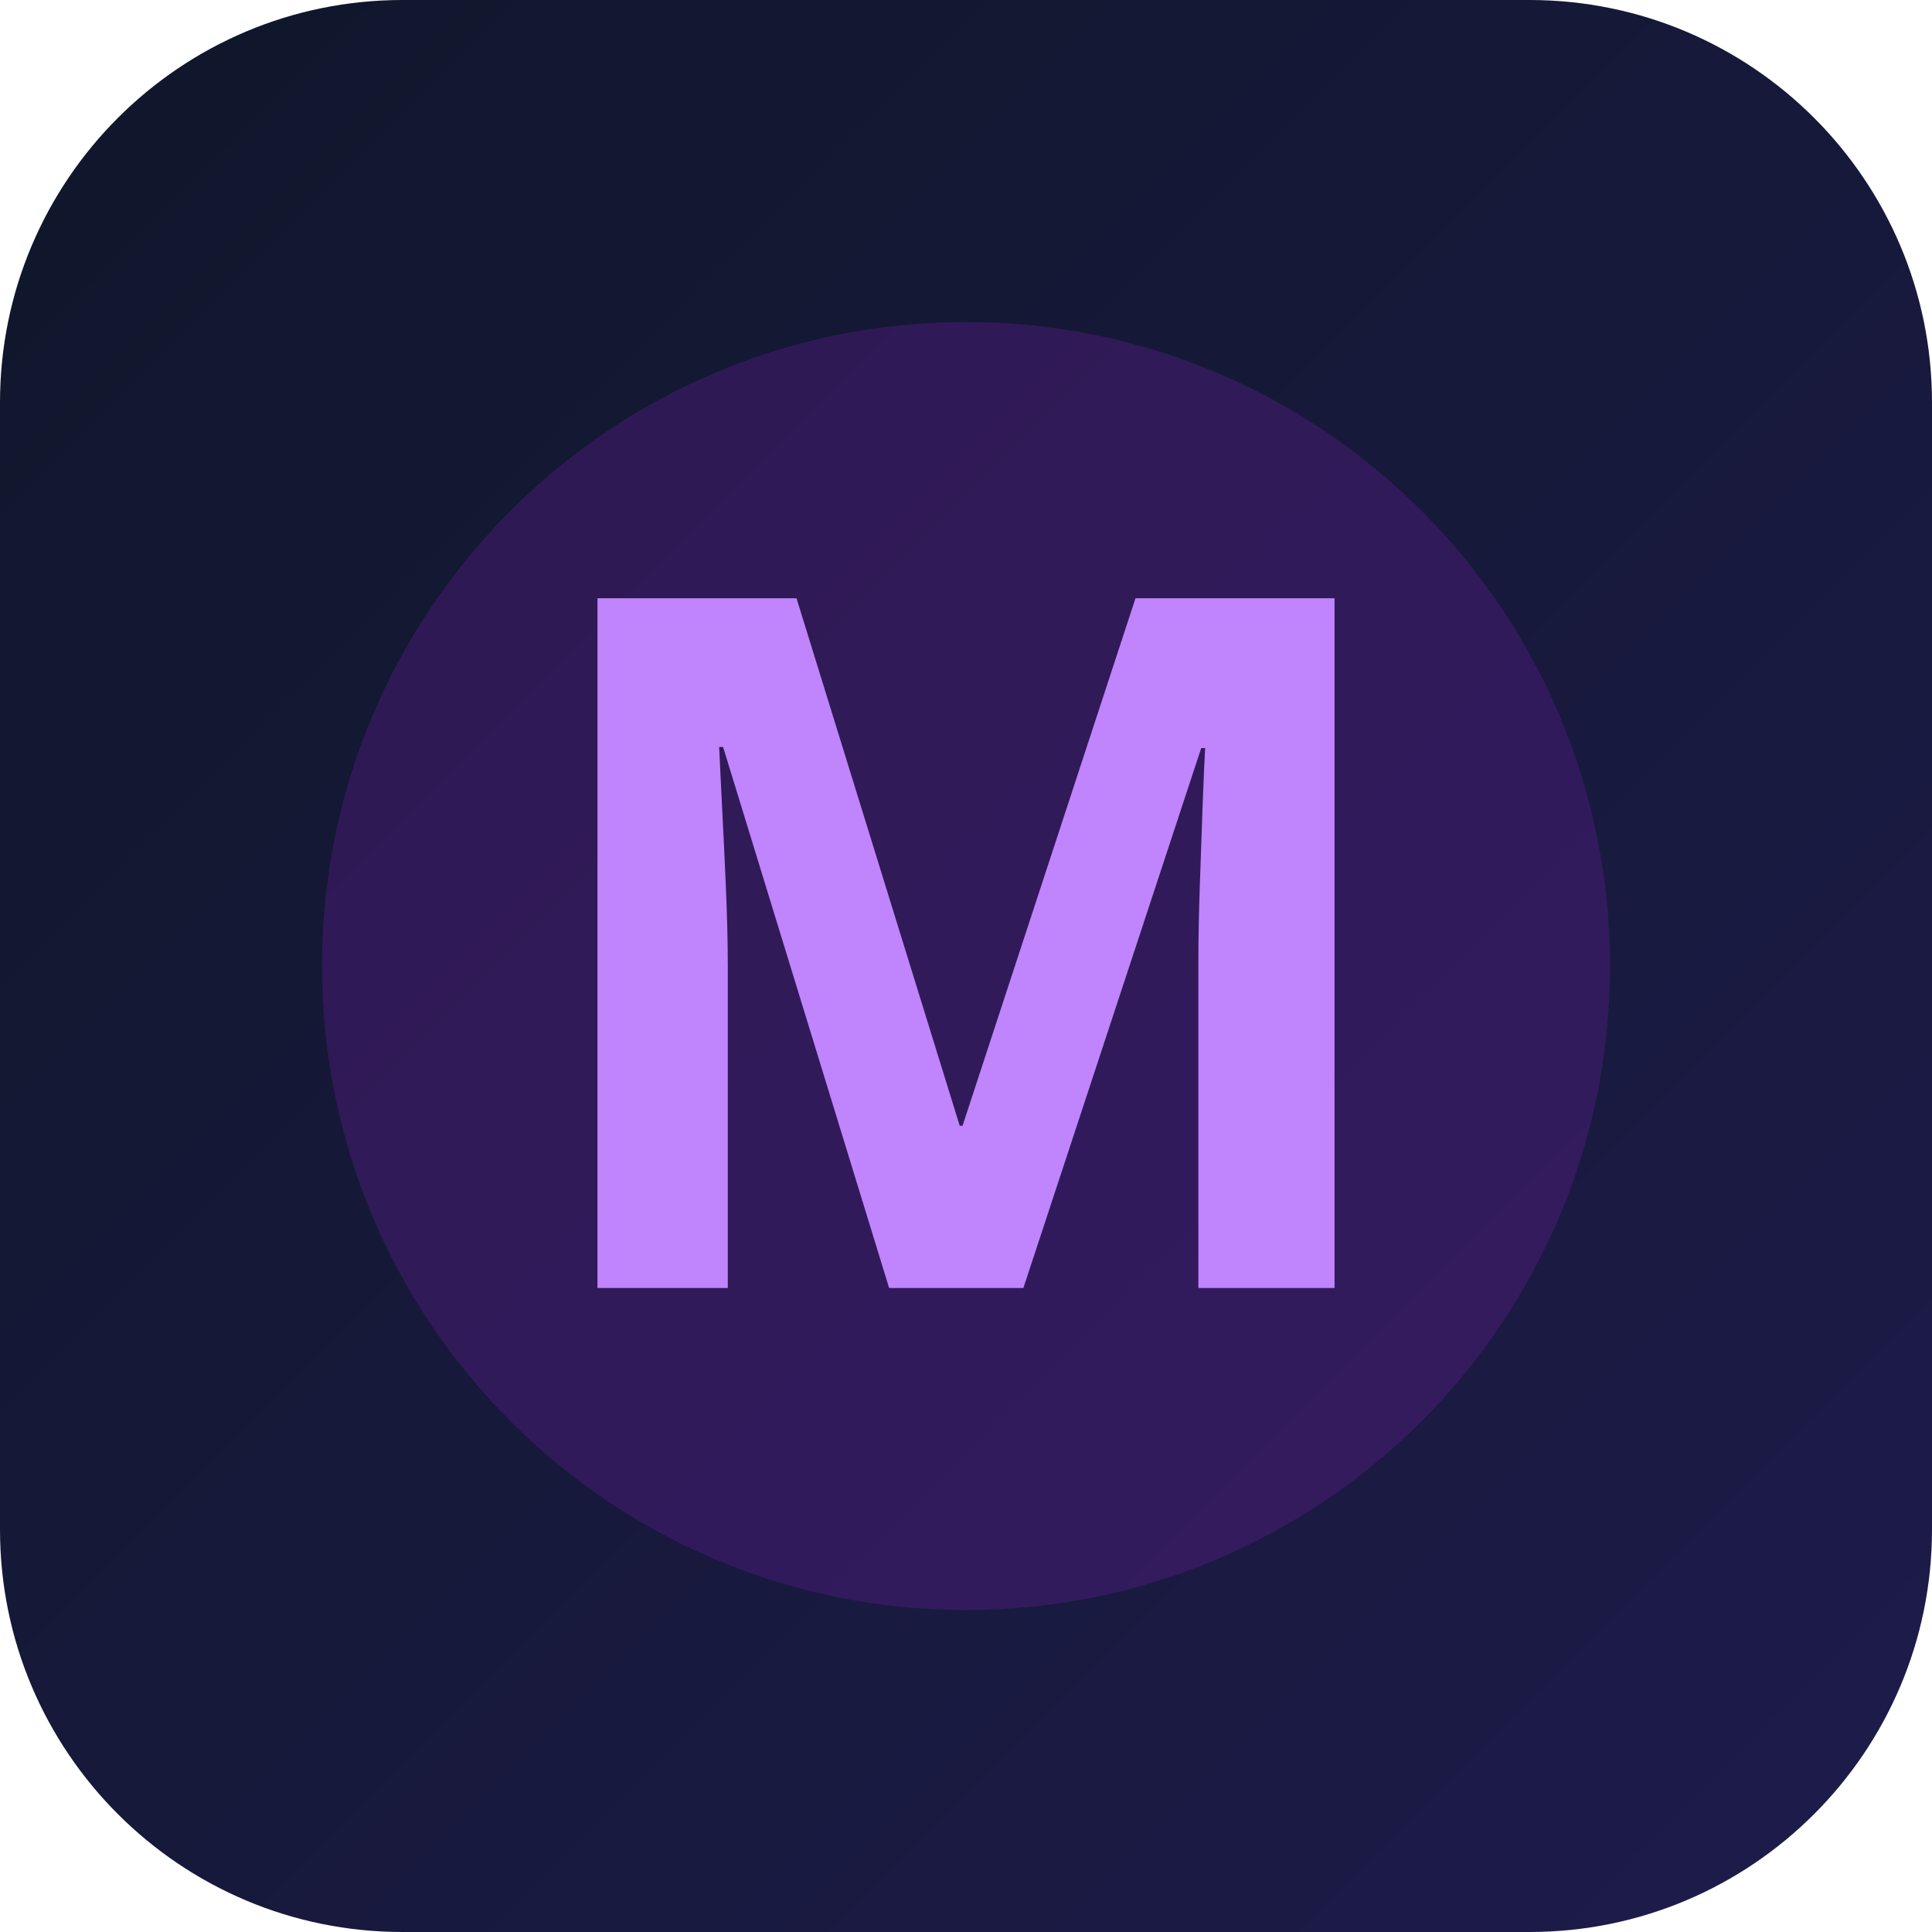
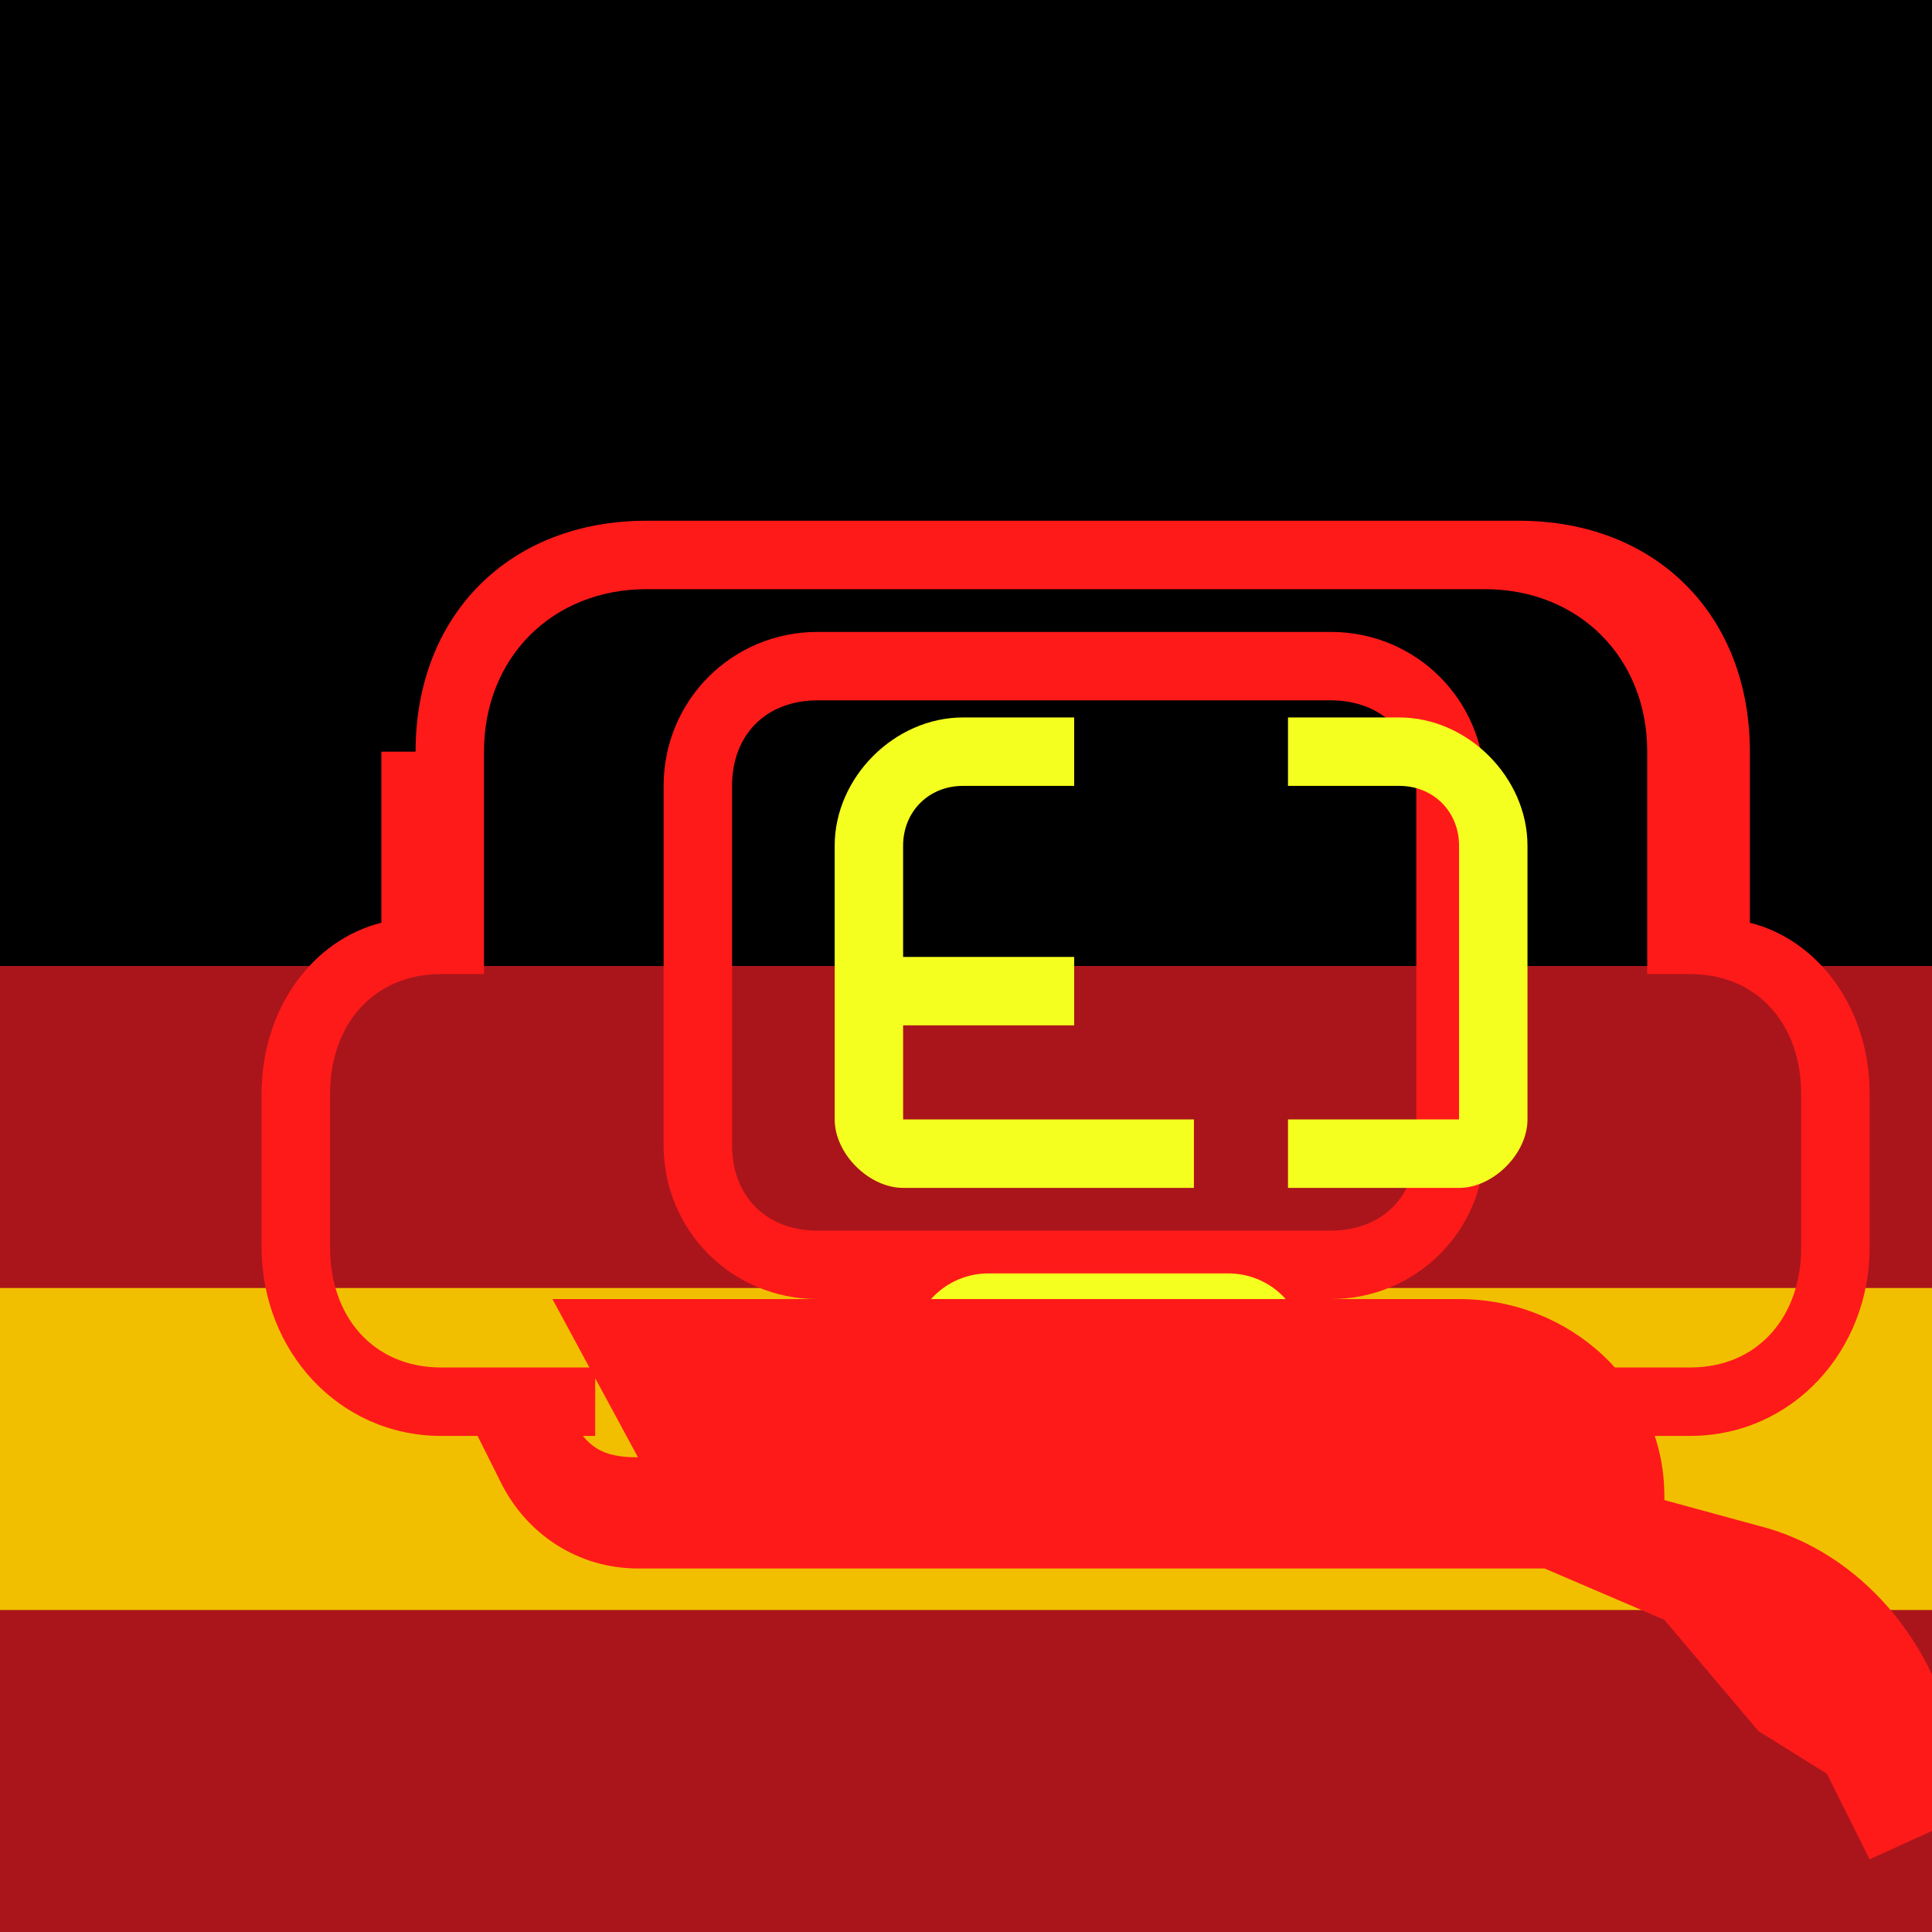
- <svg xmlns="http://www.w3.org/2000/svg" viewBox="0 0 192 192" role="img" aria-label="Muller icon">
-   <defs>
-     <linearGradient id="bg" x1="0" x2="1" y1="0" y2="1">
-       <stop offset="0%" stop-color="#0f172a" />
-       <stop offset="100%" stop-color="#1e1b4b" />
-     </linearGradient>
-   </defs>
-   <rect width="192" height="192" rx="40" fill="url(#bg)" />
-   <circle cx="96" cy="96" r="64" fill="#581c87" opacity="0.4" />
-   <text x="96" y="128" text-anchor="middle" font-size="96" font-weight="700" fill="#c084fc" font-family="Outfit,system-ui,sans-serif">M</text>
+ <svg xmlns="http://www.w3.org/2000/svg" viewBox="0 0 192 192" role="img" aria-label="Profesor Plaza Müller icon">
+   <rect width="192" height="96" fill="#000000" />
+   <rect y="96" width="192" height="96" fill="#AA151B" />
+   <rect y="128" width="192" height="32" fill="#F1BF00" />
+   <g transform="translate(26,22) scale(0.85)">
+     <path d="M18 62C18 46 29 35 45 35h102c16 0 27 11 27 27v20c8 2 14 10 14 20v18c0 12-9 22-21 22h-18v-8h18c8 0 13-6 13-14v-18c0-8-5-14-13-14h-5V62c0-11-8-19-19-19H45c-11 0-19 8-19 19v26h-5c-8 0-13 6-13 14v18c0 8 5 14 13 14h18v8H21c-12 0-21-10-21-22v-18c0-10 6-18 14-20V62z" fill="#FF1A1A" />
+     <path d="M47 66c0-10 8-18 18-18h60c10 0 18 8 18 18v42c0 10-8 18-18 18H65c-10 0-18-8-18-18V66zm18-10c-6 0-10 4-10 10v42c0 6 4 10 10 10h60c6 0 10-4 10-10V66c0-6-4-10-10-10H65z" fill="#FF1A1A" />
+     <path d="M67 73c0-8 7-15 15-15h13v8H82c-4 0-7 3-7 7v13h20v8H75v11h34v8H75c-4 0-8-4-8-8V73zm53-15h13c8 0 15 7 15 15v32c0 4-4 8-8 8h-20v-8h20V73c0-4-3-7-7-7h-13v-8z" fill="#F5FF1F" />
+     <path d="M76 132c0-5 4-9 9-9h28c5 0 9 4 9 9s-4 9-9 9H85c-5 0-9-4-9-9z" fill="#F5FF1F" />
+     <path d="M34 126h106c13 0 24 10 24 23v0.5l11 3c12 3 21 14 23 26l1 8-11 5-5-10-8-5-11-13-14-6H44c-7 0-13-4-16-10l-6-12h12l2 4c2 4 4 5 8 5z" fill="#FF1A1A" />
+   </g>
</svg>
